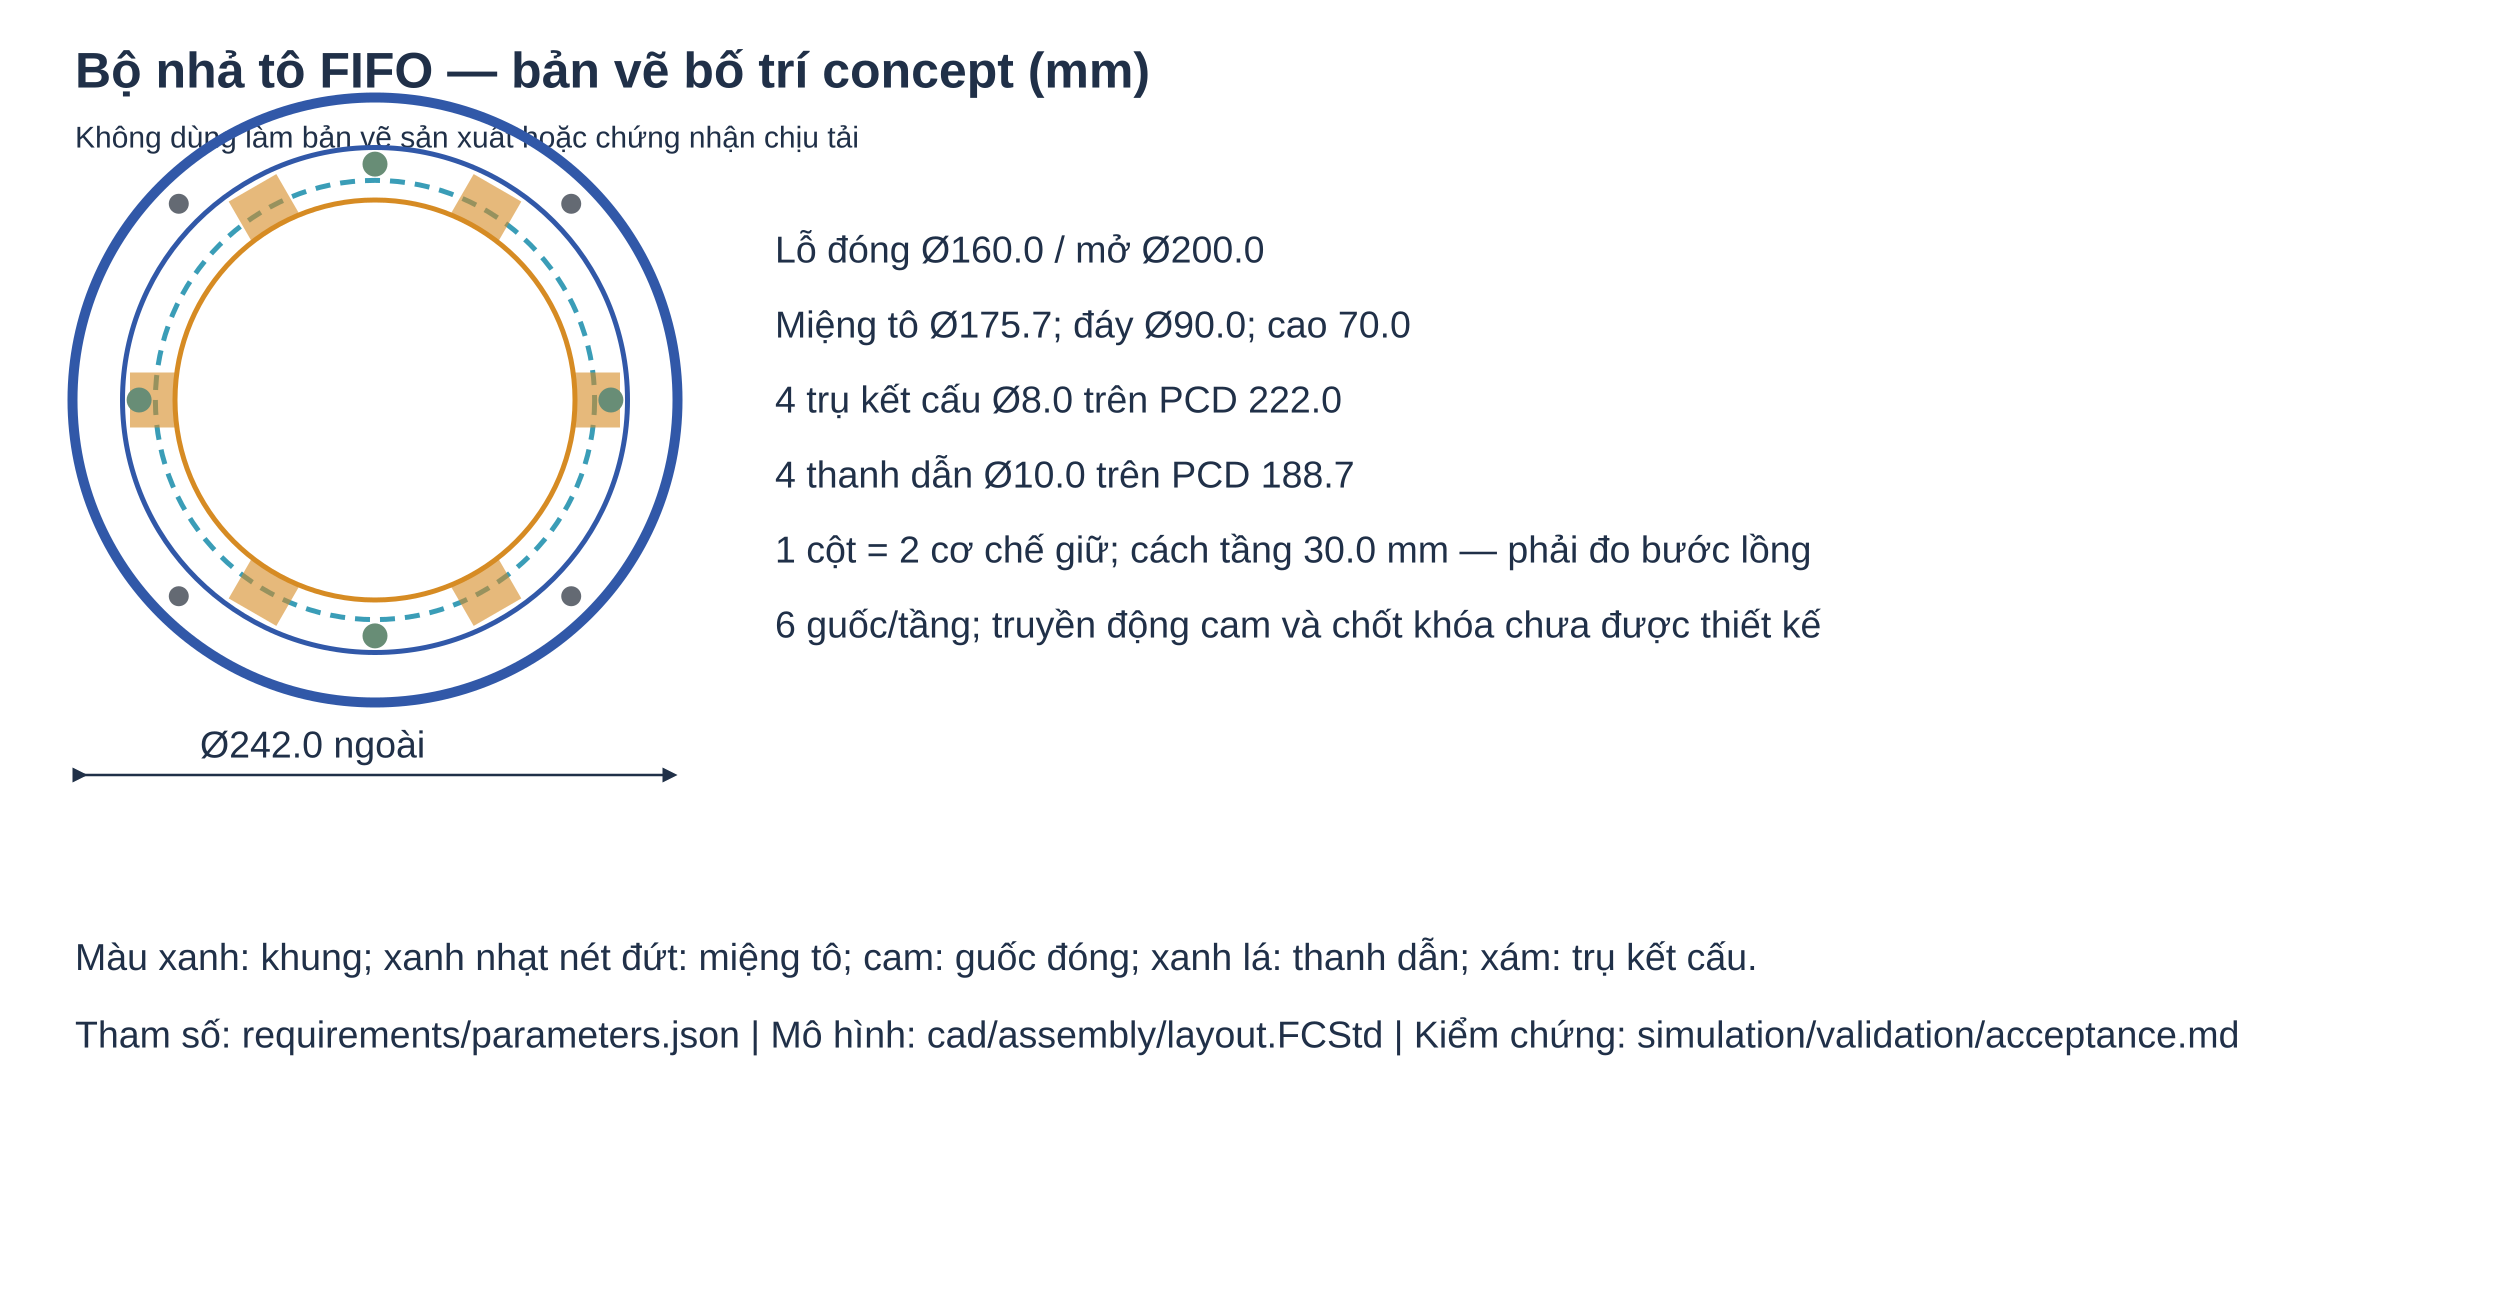
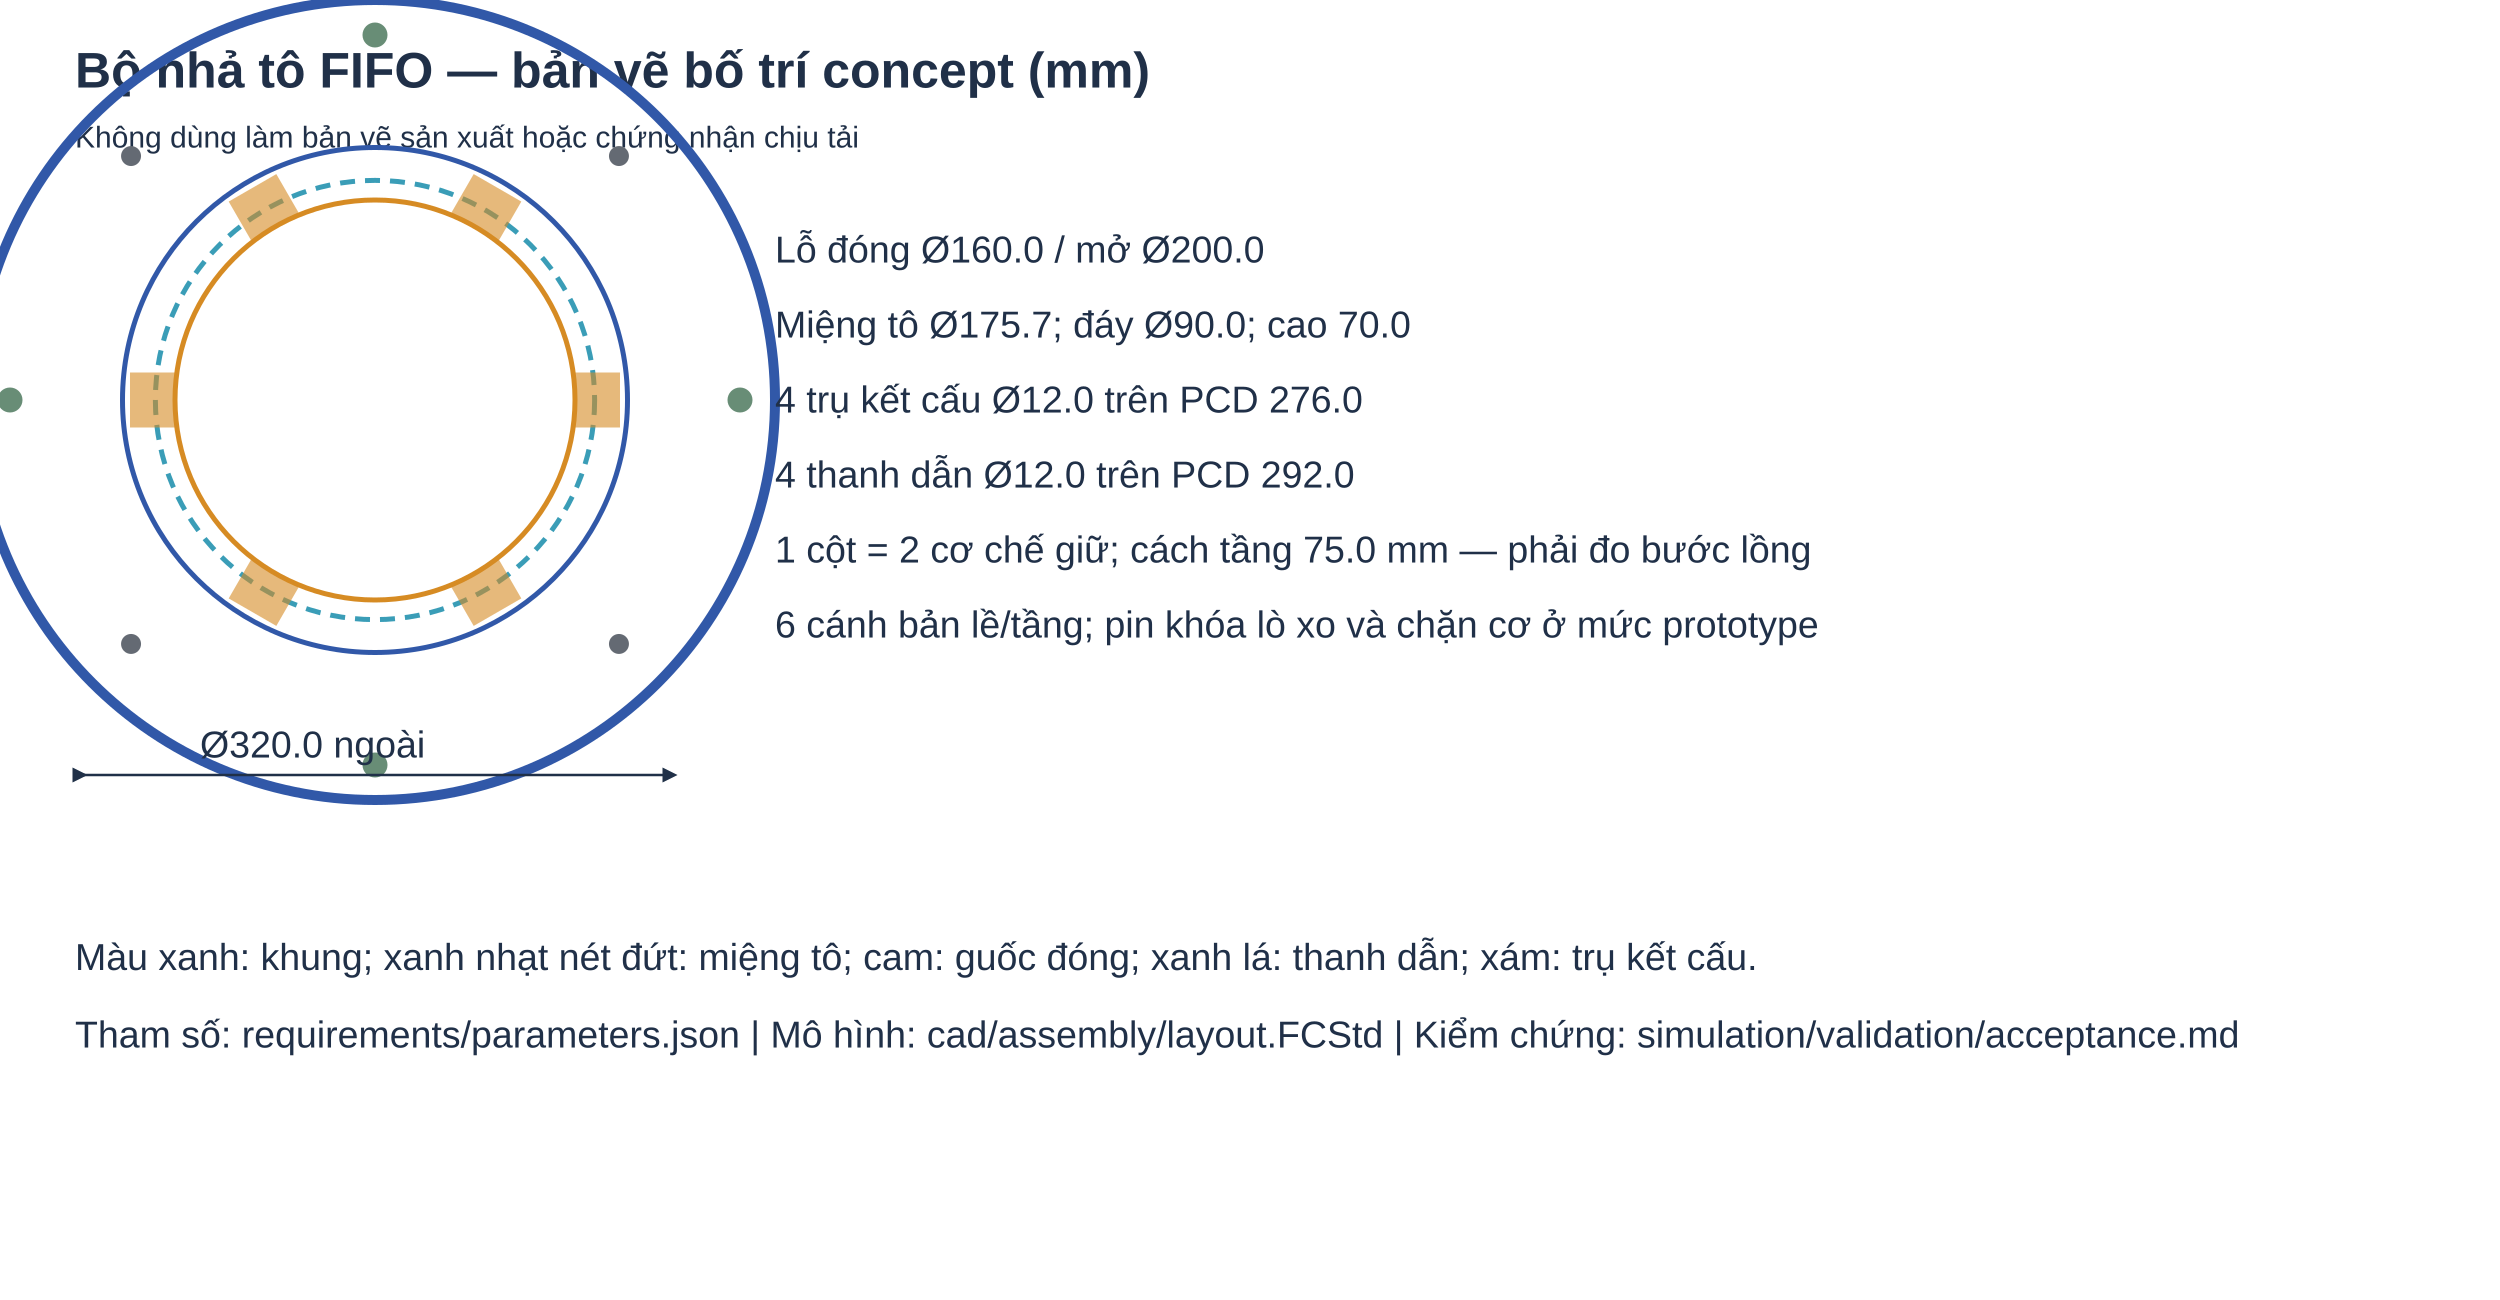
<svg xmlns="http://www.w3.org/2000/svg" width="1000" height="520" viewBox="0 0 1000 520">
  <rect width="1000" height="520" fill="white" />
  <style>text{font:15px Arial,sans-serif;fill:#203048}.small{font-size:12px}.title{font-size:20px;font-weight:bold}</style>
  <text x="30" y="35" class="title">Bộ nhả tô FIFO — bản vẽ bố trí concept (mm)</text>
  <text x="30" y="59" class="small">Không dùng làm bản vẽ sản xuất hoặc chứng nhận chịu tải</text>
-   <circle cx="150" cy="160" r="121.0" fill="none" stroke="#3158a8" stroke-width="4" />
+   <circle cx="150" cy="160" r="160.0" fill="none" stroke="#3158a8" stroke-width="4" />
  <circle cx="150" cy="160" r="101.0" fill="none" stroke="#3158a8" stroke-width="2" />
  <circle cx="150" cy="160" r="87.85" fill="none" stroke="#3a9db7" stroke-width="2" stroke-dasharray="6 4" />
  <circle cx="150" cy="160" r="80.0" fill="none" stroke="#d68b23" stroke-width="2" />
  <rect x="230.0" y="149.0" width="18" height="22" fill="#d68b23" opacity="0.6" transform="rotate(0 239.0 160.0)" />
  <rect x="185.5" y="226.076" width="18" height="22" fill="#d68b23" opacity="0.6" transform="rotate(60 194.5 237.0763)" />
  <rect x="96.5" y="226.076" width="18" height="22" fill="#d68b23" opacity="0.6" transform="rotate(120 105.5 237.0763)" />
  <rect x="52.0" y="149.0" width="18" height="22" fill="#d68b23" opacity="0.6" transform="rotate(180 61.0 160.0)" />
  <rect x="96.5" y="71.924" width="18" height="22" fill="#d68b23" opacity="0.6" transform="rotate(240 105.5 82.92374)" />
  <rect x="185.5" y="71.924" width="18" height="22" fill="#d68b23" opacity="0.6" transform="rotate(300 194.5 82.92374)" />
-   <circle cx="244.35" cy="160.0" r="5" fill="#688d76" />
-   <circle cx="150.0" cy="254.35" r="5" fill="#688d76" />
-   <circle cx="55.65" cy="160.0" r="5" fill="#688d76" />
-   <circle cx="150" cy="65.65" r="5" fill="#688d76" />
-   <circle cx="228.489" cy="238.489" r="4" fill="#646a73" />
-   <circle cx="71.511" cy="238.489" r="4" fill="#646a73" />
-   <circle cx="71.511" cy="81.511" r="4" fill="#646a73" />
-   <circle cx="228.489" cy="81.511" r="4" fill="#646a73" />
+   <circle cx="296.0" cy="160.0" r="5" fill="#688d76" />
+   <circle cx="150.0" cy="306.0" r="5" fill="#688d76" />
+   <circle cx="4.0" cy="160" r="5" fill="#688d76" />
+   <circle cx="150" cy="14.0" r="5" fill="#688d76" />
+   <circle cx="247.581" cy="257.581" r="4" fill="#646a73" />
+   <circle cx="52.419" cy="257.581" r="4" fill="#646a73" />
+   <circle cx="52.419" cy="62.419" r="4" fill="#646a73" />
+   <circle cx="247.581" cy="62.419" r="4" fill="#646a73" />
  <line x1="32" y1="310" x2="268" y2="310" stroke="#203048" marker-start="url(#arrow)" marker-end="url(#arrow)" />
  <defs>
    <marker id="arrow" markerWidth="7" markerHeight="7" refX="3" refY="3" orient="auto">
      <path d="M0 0 L6 3 L0 6 Z" fill="#203048" />
    </marker>
  </defs>
-   <text x="80" y="303">Ø242.0 ngoài</text>
+   <text x="80" y="303">Ø320.0 ngoài</text>
  <text x="310" y="105">Lỗ đóng Ø160.0 / mở Ø200.0</text>
  <text x="310" y="135">Miệng tô Ø175.7; đáy Ø90.0; cao 70.0</text>
-   <text x="310" y="165">4 trụ kết cấu Ø8.0 trên PCD 222.0</text>
-   <text x="310" y="195">4 thanh dẫn Ø10.0 trên PCD 188.7</text>
-   <text x="310" y="225">1 cột = 2 cơ chế giữ; cách tầng 30.0 mm — phải đo bước lồng</text>
-   <text x="310" y="255">6 guốc/tầng; truyền động cam và chốt khóa chưa được thiết kế</text>
+   <text x="310" y="165">4 trụ kết cấu Ø12.0 trên PCD 276.0</text>
+   <text x="310" y="195">4 thanh dẫn Ø12.0 trên PCD 292.0</text>
+   <text x="310" y="225">1 cột = 2 cơ chế giữ; cách tầng 75.0 mm — phải đo bước lồng</text>
+   <text x="310" y="255">6 cánh bản lề/tầng; pin khóa lò xo và chặn cơ ở mức prototype</text>
  <text x="30" y="388">Màu xanh: khung; xanh nhạt nét đứt: miệng tô; cam: guốc đóng; xanh lá: thanh dẫn; xám: trụ kết cấu.</text>
  <text x="30" y="419">Tham số: requirements/parameters.json  |  Mô hình: cad/assembly/layout.FCStd  |  Kiểm chứng: simulation/validation/acceptance.md</text>
</svg>
